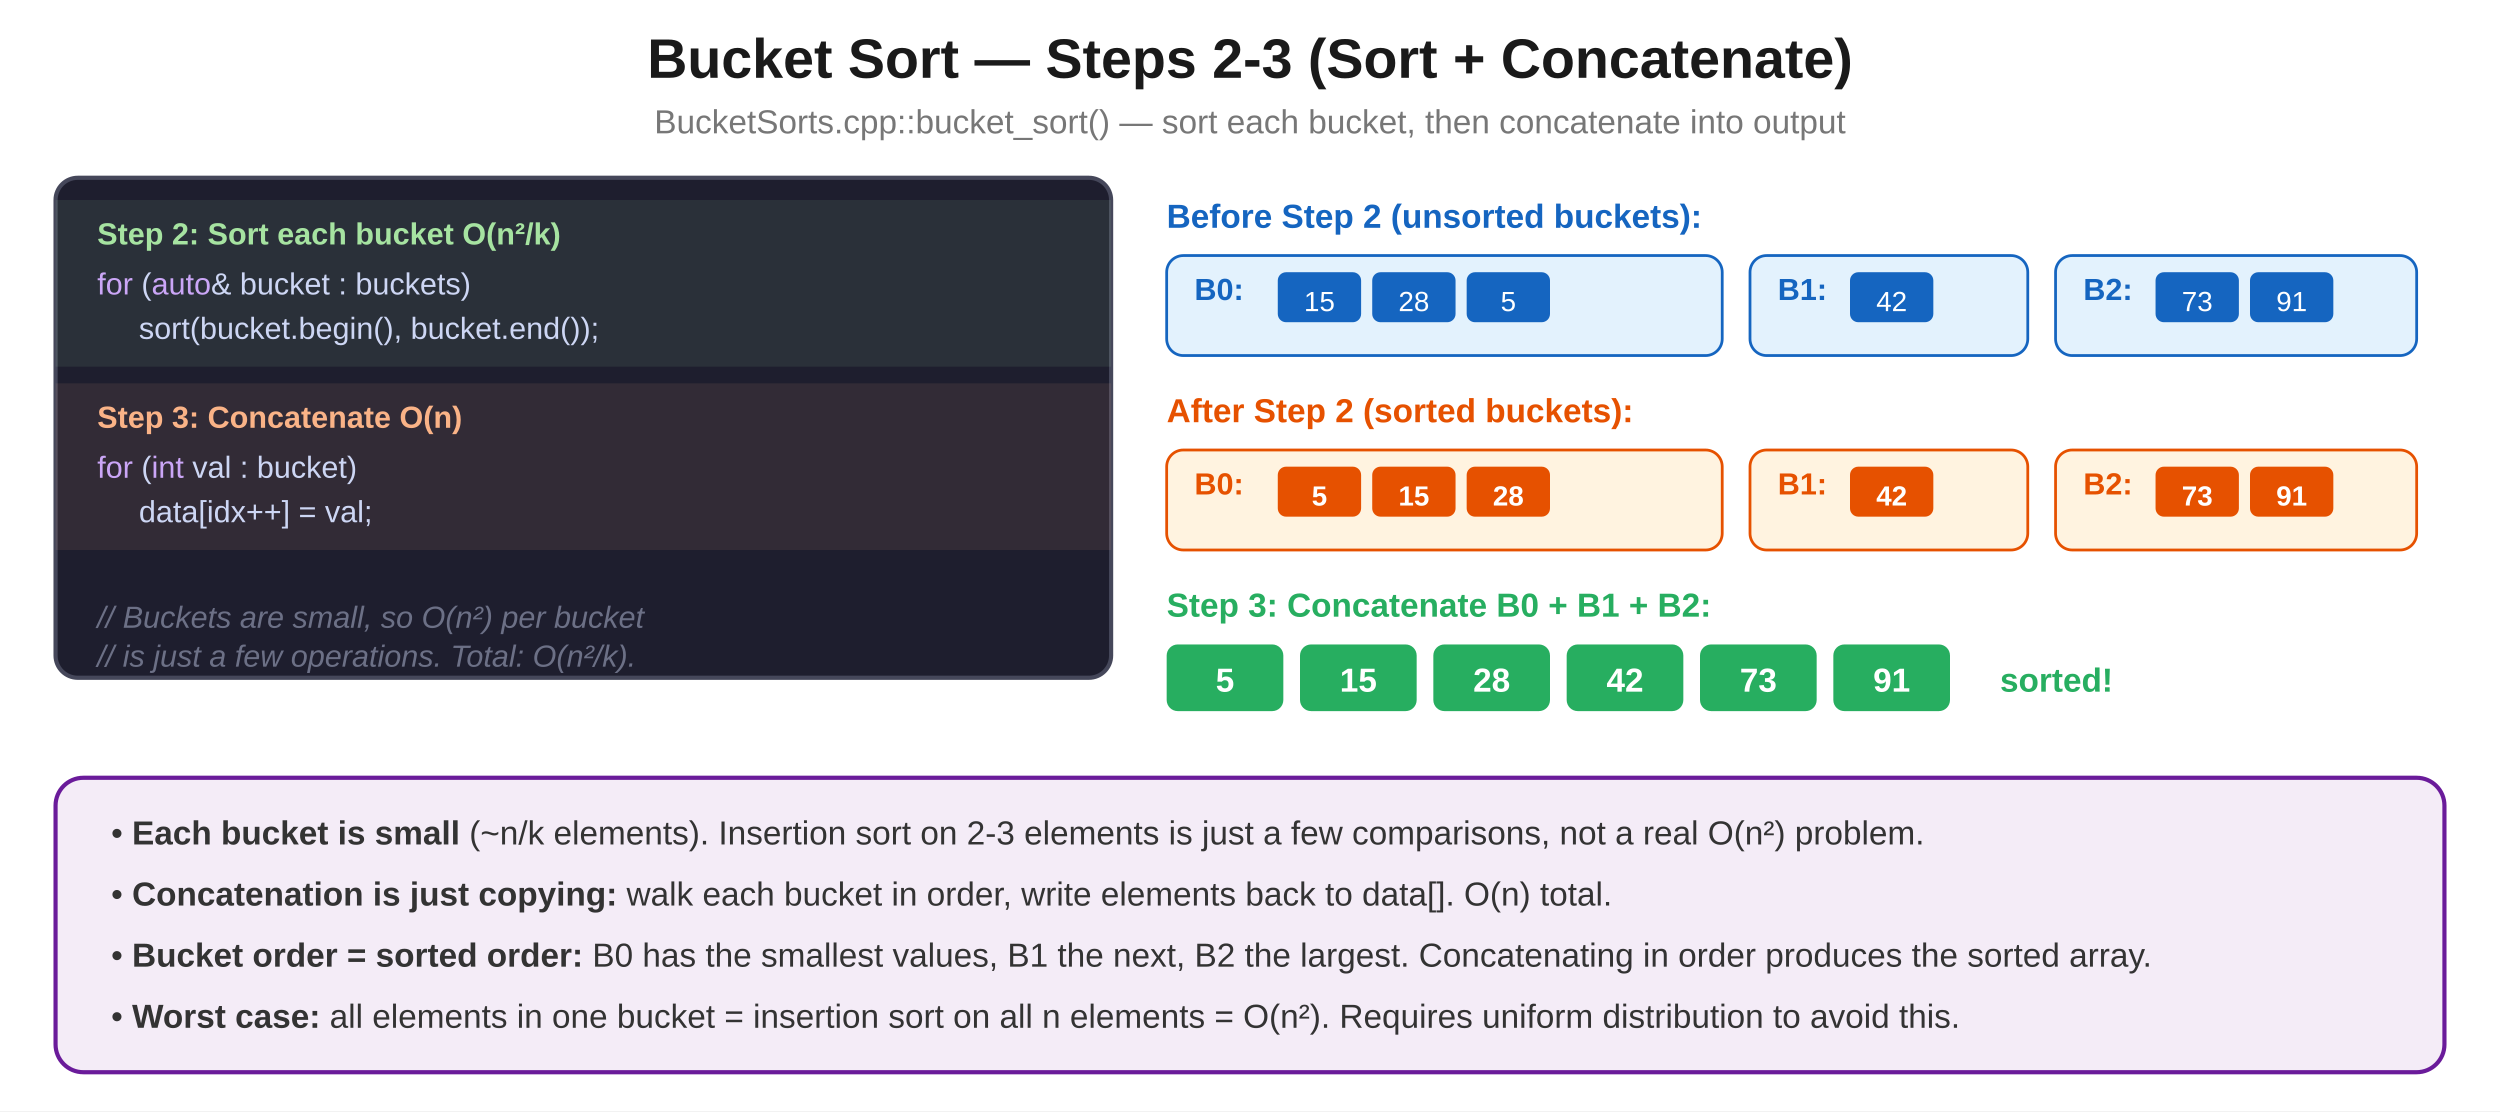
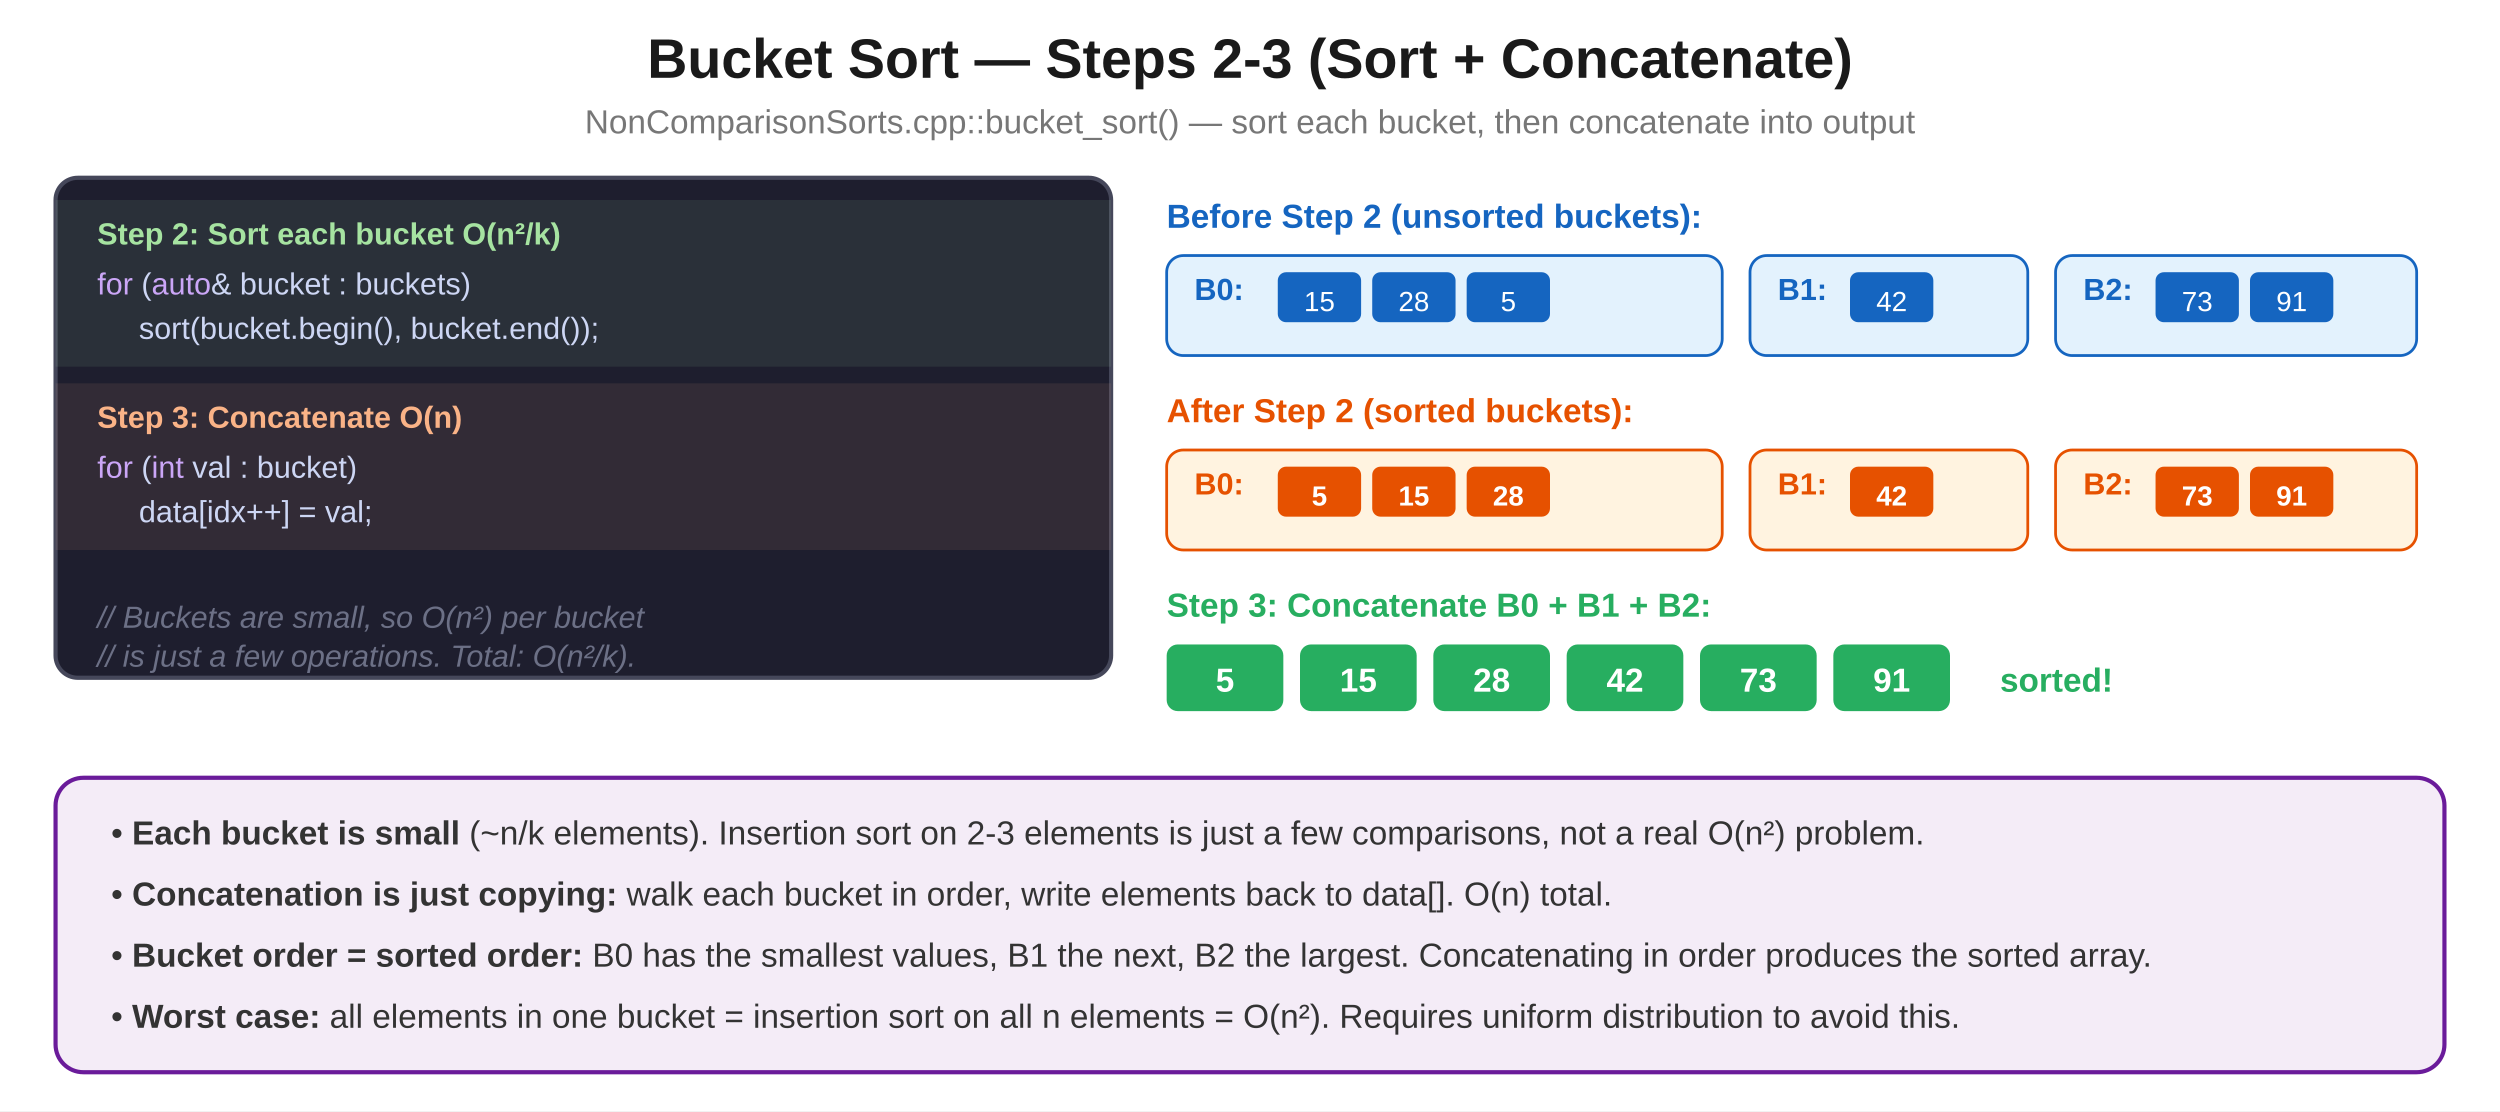
<svg xmlns="http://www.w3.org/2000/svg" viewBox="0 0 900 400" font-family="'Segoe UI', Arial, sans-serif">
  <rect width="100%" height="100%" fill="white" />
  <text x="450" y="28" text-anchor="middle" fill="#1a1a1a" font-size="20" font-weight="bold">Bucket Sort — Steps 2-3 (Sort + Concatenate)</text>
-   <text x="450" y="48" text-anchor="middle" fill="#777" font-size="12">BucketSorts.cpp::bucket_sort() — sort each bucket, then concatenate into output</text>
+   <text x="450" y="48" text-anchor="middle" fill="#777" font-size="12">NonComparisonSorts.cpp::bucket_sort() — sort each bucket, then concatenate into output</text>
  <rect x="20" y="64" width="380" height="180" rx="8" fill="#1e1e2e" stroke="#45475a" stroke-width="1.5" />
  <rect x="20" y="72" width="380" height="60" fill="#a6e3a118" />
  <text x="35" y="88" fill="#a6e3a1" font-size="11" font-weight="bold">Step 2: Sort each bucket O(n²/k)</text>
  <text x="35" y="106" fill="#cdd6f4" font-size="11">
    <tspan fill="#cba6f7">for</tspan> (<tspan fill="#cba6f7">auto</tspan>&amp; bucket : buckets)</text>
  <text x="50" y="122" fill="#cdd6f4" font-size="11">sort(bucket.begin(), bucket.end());</text>
  <rect x="20" y="138" width="380" height="60" fill="#fab38718" />
  <text x="35" y="154" fill="#fab387" font-size="11" font-weight="bold">Step 3: Concatenate O(n)</text>
  <text x="35" y="172" fill="#cdd6f4" font-size="11">
    <tspan fill="#cba6f7">for</tspan> (<tspan fill="#cba6f7">int</tspan> val : bucket)</text>
  <text x="50" y="188" fill="#cdd6f4" font-size="11">data[idx++] = val;</text>
  <text x="35" y="226" fill="#6c7086" font-size="11" font-style="italic">// Buckets are small, so O(n²) per bucket</text>
  <text x="35" y="240" fill="#6c7086" font-size="11" font-style="italic">// is just a few operations. Total: O(n²/k).</text>
  <text x="420" y="82" fill="#1565c0" font-size="12" font-weight="bold">Before Step 2 (unsorted buckets):</text>
  <rect x="420" y="92" width="200" height="36" rx="6" fill="#e3f2fd" stroke="#1565c0" stroke-width="1" />
  <text x="430" y="108" fill="#1565c0" font-size="11" font-weight="bold">B0:</text>
  <rect x="460" y="98" width="30" height="18" rx="3" fill="#1565c0" />
  <text x="475" y="112" text-anchor="middle" fill="#fff" font-size="10">15</text>
  <rect x="494" y="98" width="30" height="18" rx="3" fill="#1565c0" />
  <text x="509" y="112" text-anchor="middle" fill="#fff" font-size="10">28</text>
  <rect x="528" y="98" width="30" height="18" rx="3" fill="#1565c0" />
  <text x="543" y="112" text-anchor="middle" fill="#fff" font-size="10">5</text>
  <rect x="630" y="92" width="100" height="36" rx="6" fill="#e3f2fd" stroke="#1565c0" stroke-width="1" />
  <text x="640" y="108" fill="#1565c0" font-size="11" font-weight="bold">B1:</text>
  <rect x="666" y="98" width="30" height="18" rx="3" fill="#1565c0" />
  <text x="681" y="112" text-anchor="middle" fill="#fff" font-size="10">42</text>
  <rect x="740" y="92" width="130" height="36" rx="6" fill="#e3f2fd" stroke="#1565c0" stroke-width="1" />
  <text x="750" y="108" fill="#1565c0" font-size="11" font-weight="bold">B2:</text>
  <rect x="776" y="98" width="30" height="18" rx="3" fill="#1565c0" />
  <text x="791" y="112" text-anchor="middle" fill="#fff" font-size="10">73</text>
  <rect x="810" y="98" width="30" height="18" rx="3" fill="#1565c0" />
  <text x="825" y="112" text-anchor="middle" fill="#fff" font-size="10">91</text>
  <text x="420" y="152" fill="#e65100" font-size="12" font-weight="bold">After Step 2 (sorted buckets):</text>
  <rect x="420" y="162" width="200" height="36" rx="6" fill="#fff3e0" stroke="#e65100" stroke-width="1" />
  <text x="430" y="178" fill="#e65100" font-size="11" font-weight="bold">B0:</text>
  <rect x="460" y="168" width="30" height="18" rx="3" fill="#e65100" />
  <text x="475" y="182" text-anchor="middle" fill="#fff" font-size="10" font-weight="bold">5</text>
  <rect x="494" y="168" width="30" height="18" rx="3" fill="#e65100" />
  <text x="509" y="182" text-anchor="middle" fill="#fff" font-size="10" font-weight="bold">15</text>
  <rect x="528" y="168" width="30" height="18" rx="3" fill="#e65100" />
  <text x="543" y="182" text-anchor="middle" fill="#fff" font-size="10" font-weight="bold">28</text>
  <rect x="630" y="162" width="100" height="36" rx="6" fill="#fff3e0" stroke="#e65100" stroke-width="1" />
  <text x="640" y="178" fill="#e65100" font-size="11" font-weight="bold">B1:</text>
  <rect x="666" y="168" width="30" height="18" rx="3" fill="#e65100" />
  <text x="681" y="182" text-anchor="middle" fill="#fff" font-size="10" font-weight="bold">42</text>
  <rect x="740" y="162" width="130" height="36" rx="6" fill="#fff3e0" stroke="#e65100" stroke-width="1" />
  <text x="750" y="178" fill="#e65100" font-size="11" font-weight="bold">B2:</text>
  <rect x="776" y="168" width="30" height="18" rx="3" fill="#e65100" />
  <text x="791" y="182" text-anchor="middle" fill="#fff" font-size="10" font-weight="bold">73</text>
  <rect x="810" y="168" width="30" height="18" rx="3" fill="#e65100" />
  <text x="825" y="182" text-anchor="middle" fill="#fff" font-size="10" font-weight="bold">91</text>
  <text x="420" y="222" fill="#27ae60" font-size="12" font-weight="bold">Step 3: Concatenate B0 + B1 + B2:</text>
  <rect x="420" y="232" width="42" height="24" rx="4" fill="#27ae60" />
  <text x="441" y="249" text-anchor="middle" fill="#fff" font-size="12" font-weight="bold">5</text>
  <rect x="468" y="232" width="42" height="24" rx="4" fill="#27ae60" />
  <text x="489" y="249" text-anchor="middle" fill="#fff" font-size="12" font-weight="bold">15</text>
  <rect x="516" y="232" width="42" height="24" rx="4" fill="#27ae60" />
  <text x="537" y="249" text-anchor="middle" fill="#fff" font-size="12" font-weight="bold">28</text>
  <rect x="564" y="232" width="42" height="24" rx="4" fill="#27ae60" />
  <text x="585" y="249" text-anchor="middle" fill="#fff" font-size="12" font-weight="bold">42</text>
  <rect x="612" y="232" width="42" height="24" rx="4" fill="#27ae60" />
  <text x="633" y="249" text-anchor="middle" fill="#fff" font-size="12" font-weight="bold">73</text>
  <rect x="660" y="232" width="42" height="24" rx="4" fill="#27ae60" />
  <text x="681" y="249" text-anchor="middle" fill="#fff" font-size="12" font-weight="bold">91</text>
  <text x="720" y="249" fill="#27ae60" font-size="12" font-weight="bold">sorted!</text>
  <rect x="20" y="280" width="860" height="106" rx="10" fill="#f4ecf7" stroke="#6a1b9a" stroke-width="1.5" />
  <text x="40" y="304" fill="#333" font-size="12">• <tspan font-weight="bold">Each bucket is small</tspan> (~n/k elements). Insertion sort on 2-3 elements is just a few comparisons, not a real O(n²) problem.</text>
  <text x="40" y="326" fill="#333" font-size="12">• <tspan font-weight="bold">Concatenation is just copying:</tspan> walk each bucket in order, write elements back to data[]. O(n) total.</text>
  <text x="40" y="348" fill="#333" font-size="12">• <tspan font-weight="bold">Bucket order = sorted order:</tspan> B0 has the smallest values, B1 the next, B2 the largest. Concatenating in order produces the sorted array.</text>
  <text x="40" y="370" fill="#333" font-size="12">• <tspan font-weight="bold">Worst case:</tspan> all elements in one bucket = insertion sort on all n elements = O(n²). Requires uniform distribution to avoid this.</text>
</svg>
